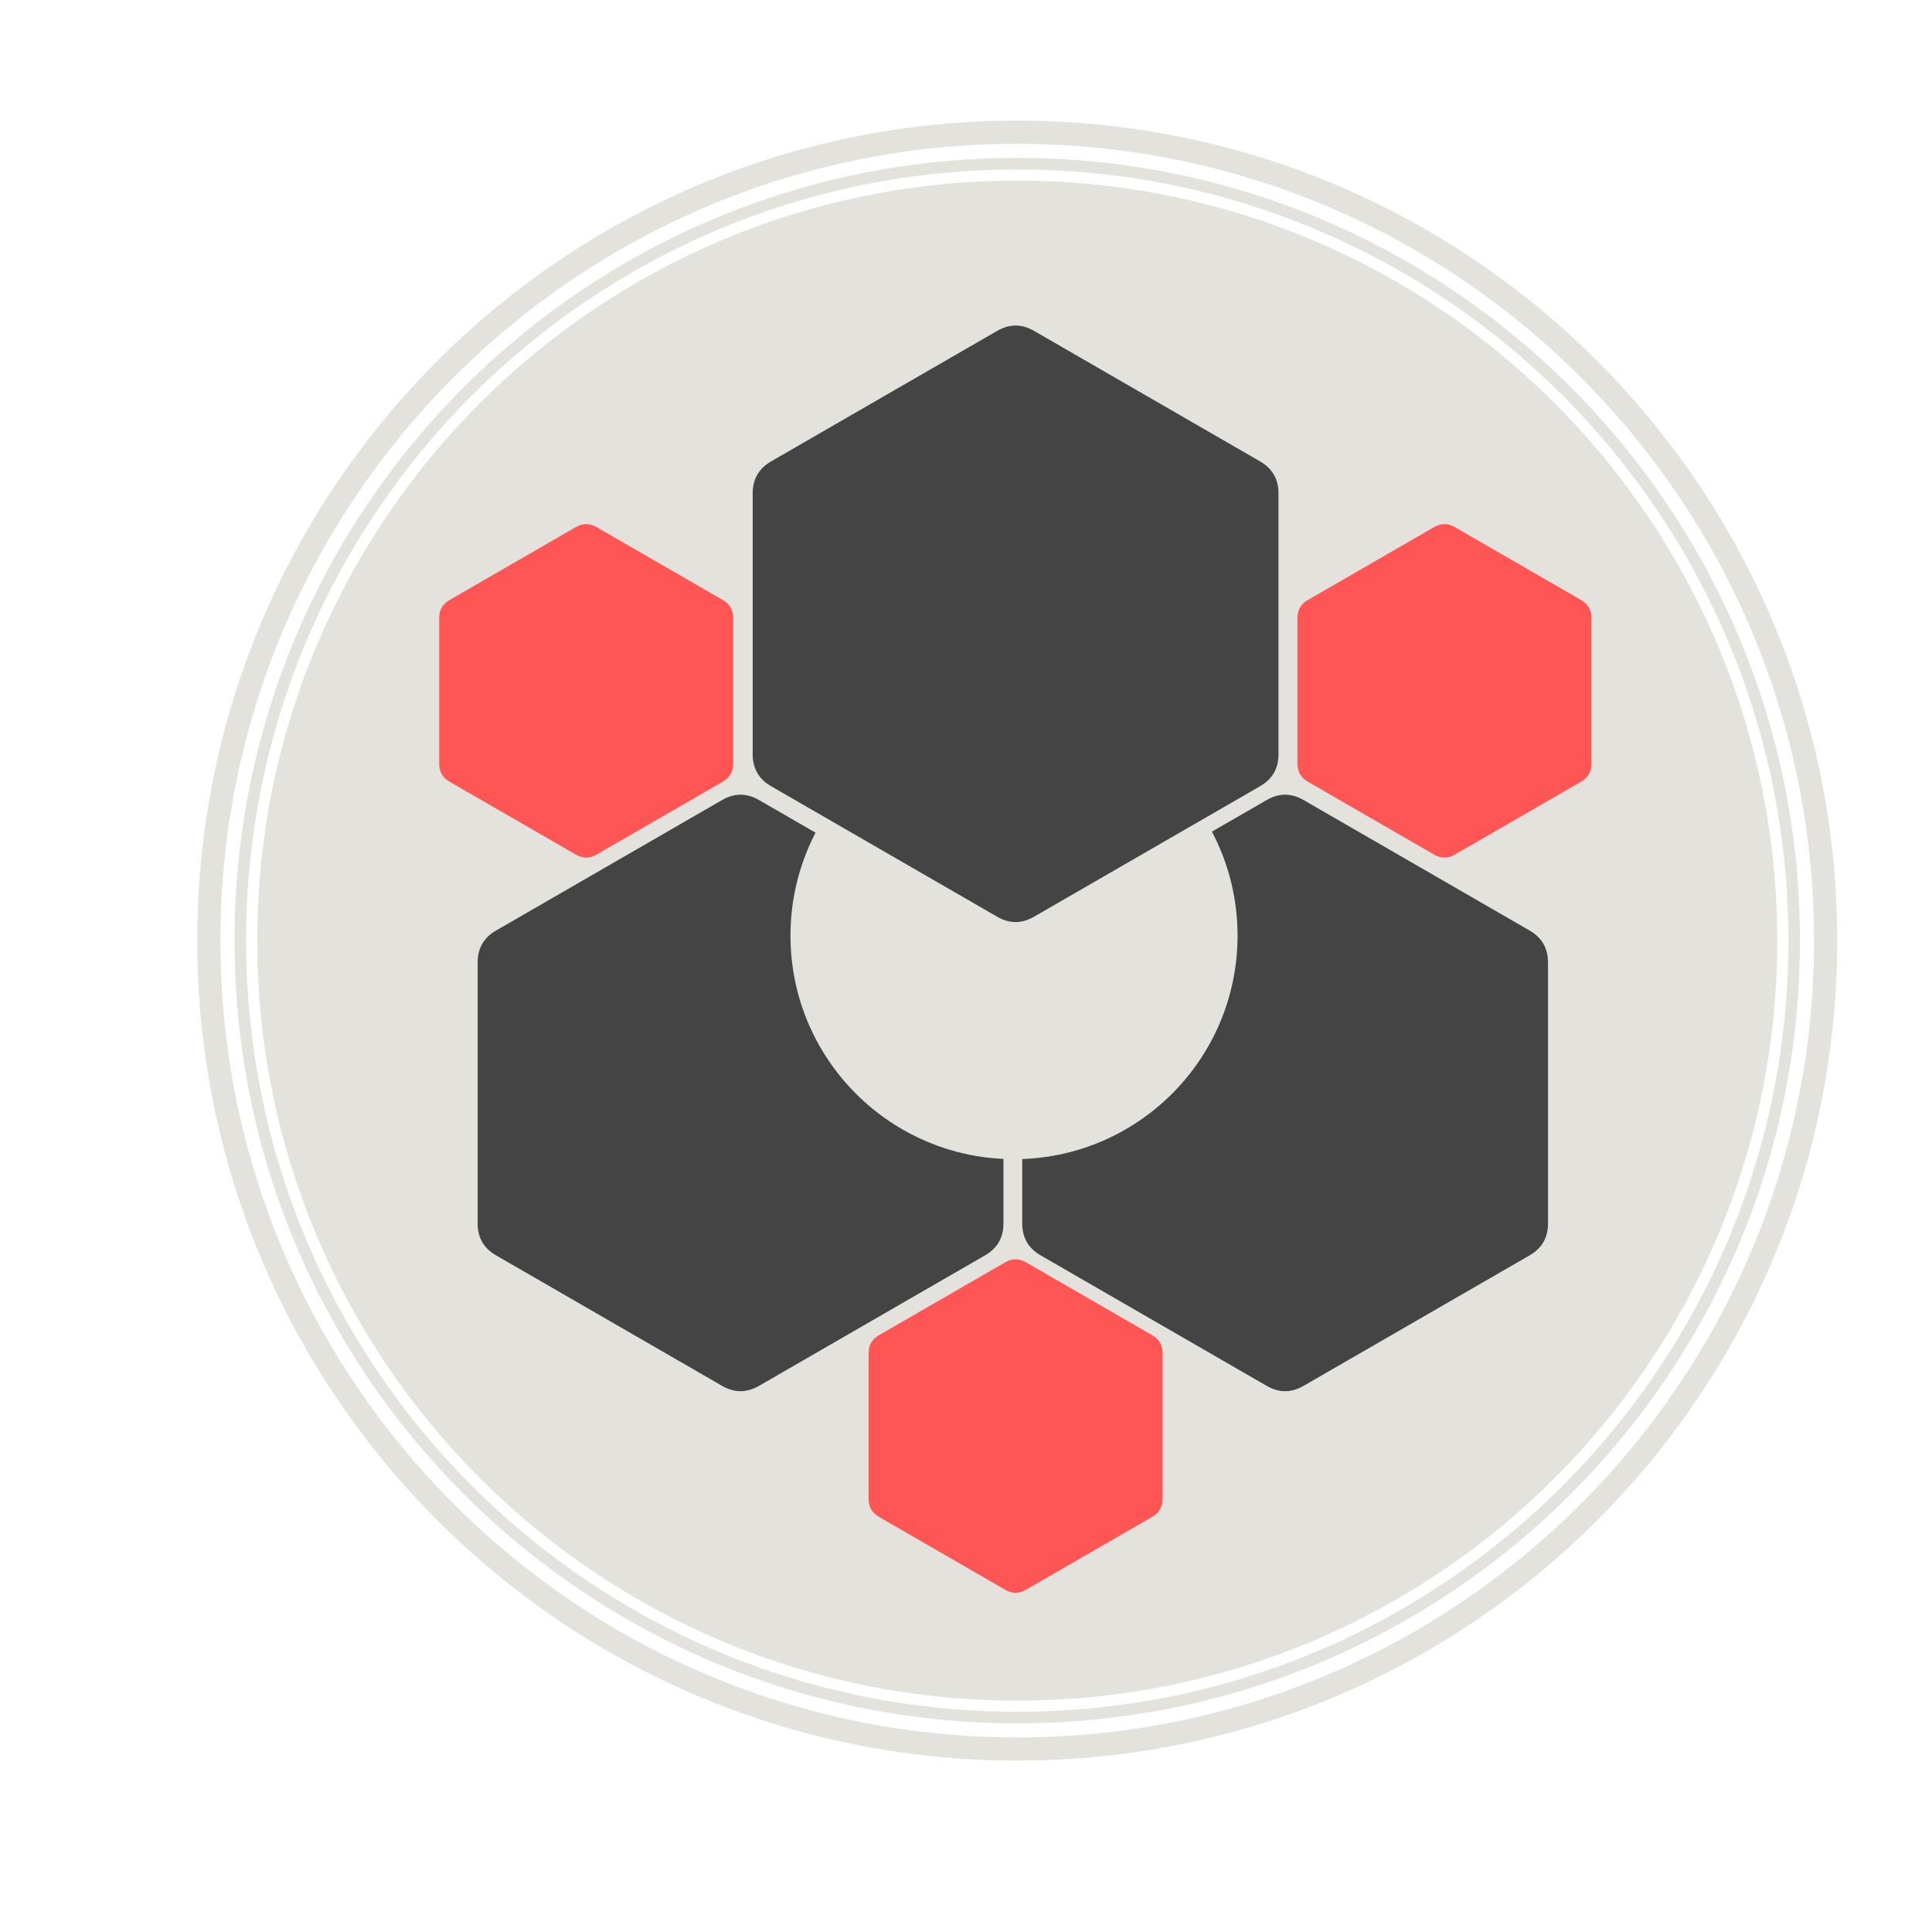
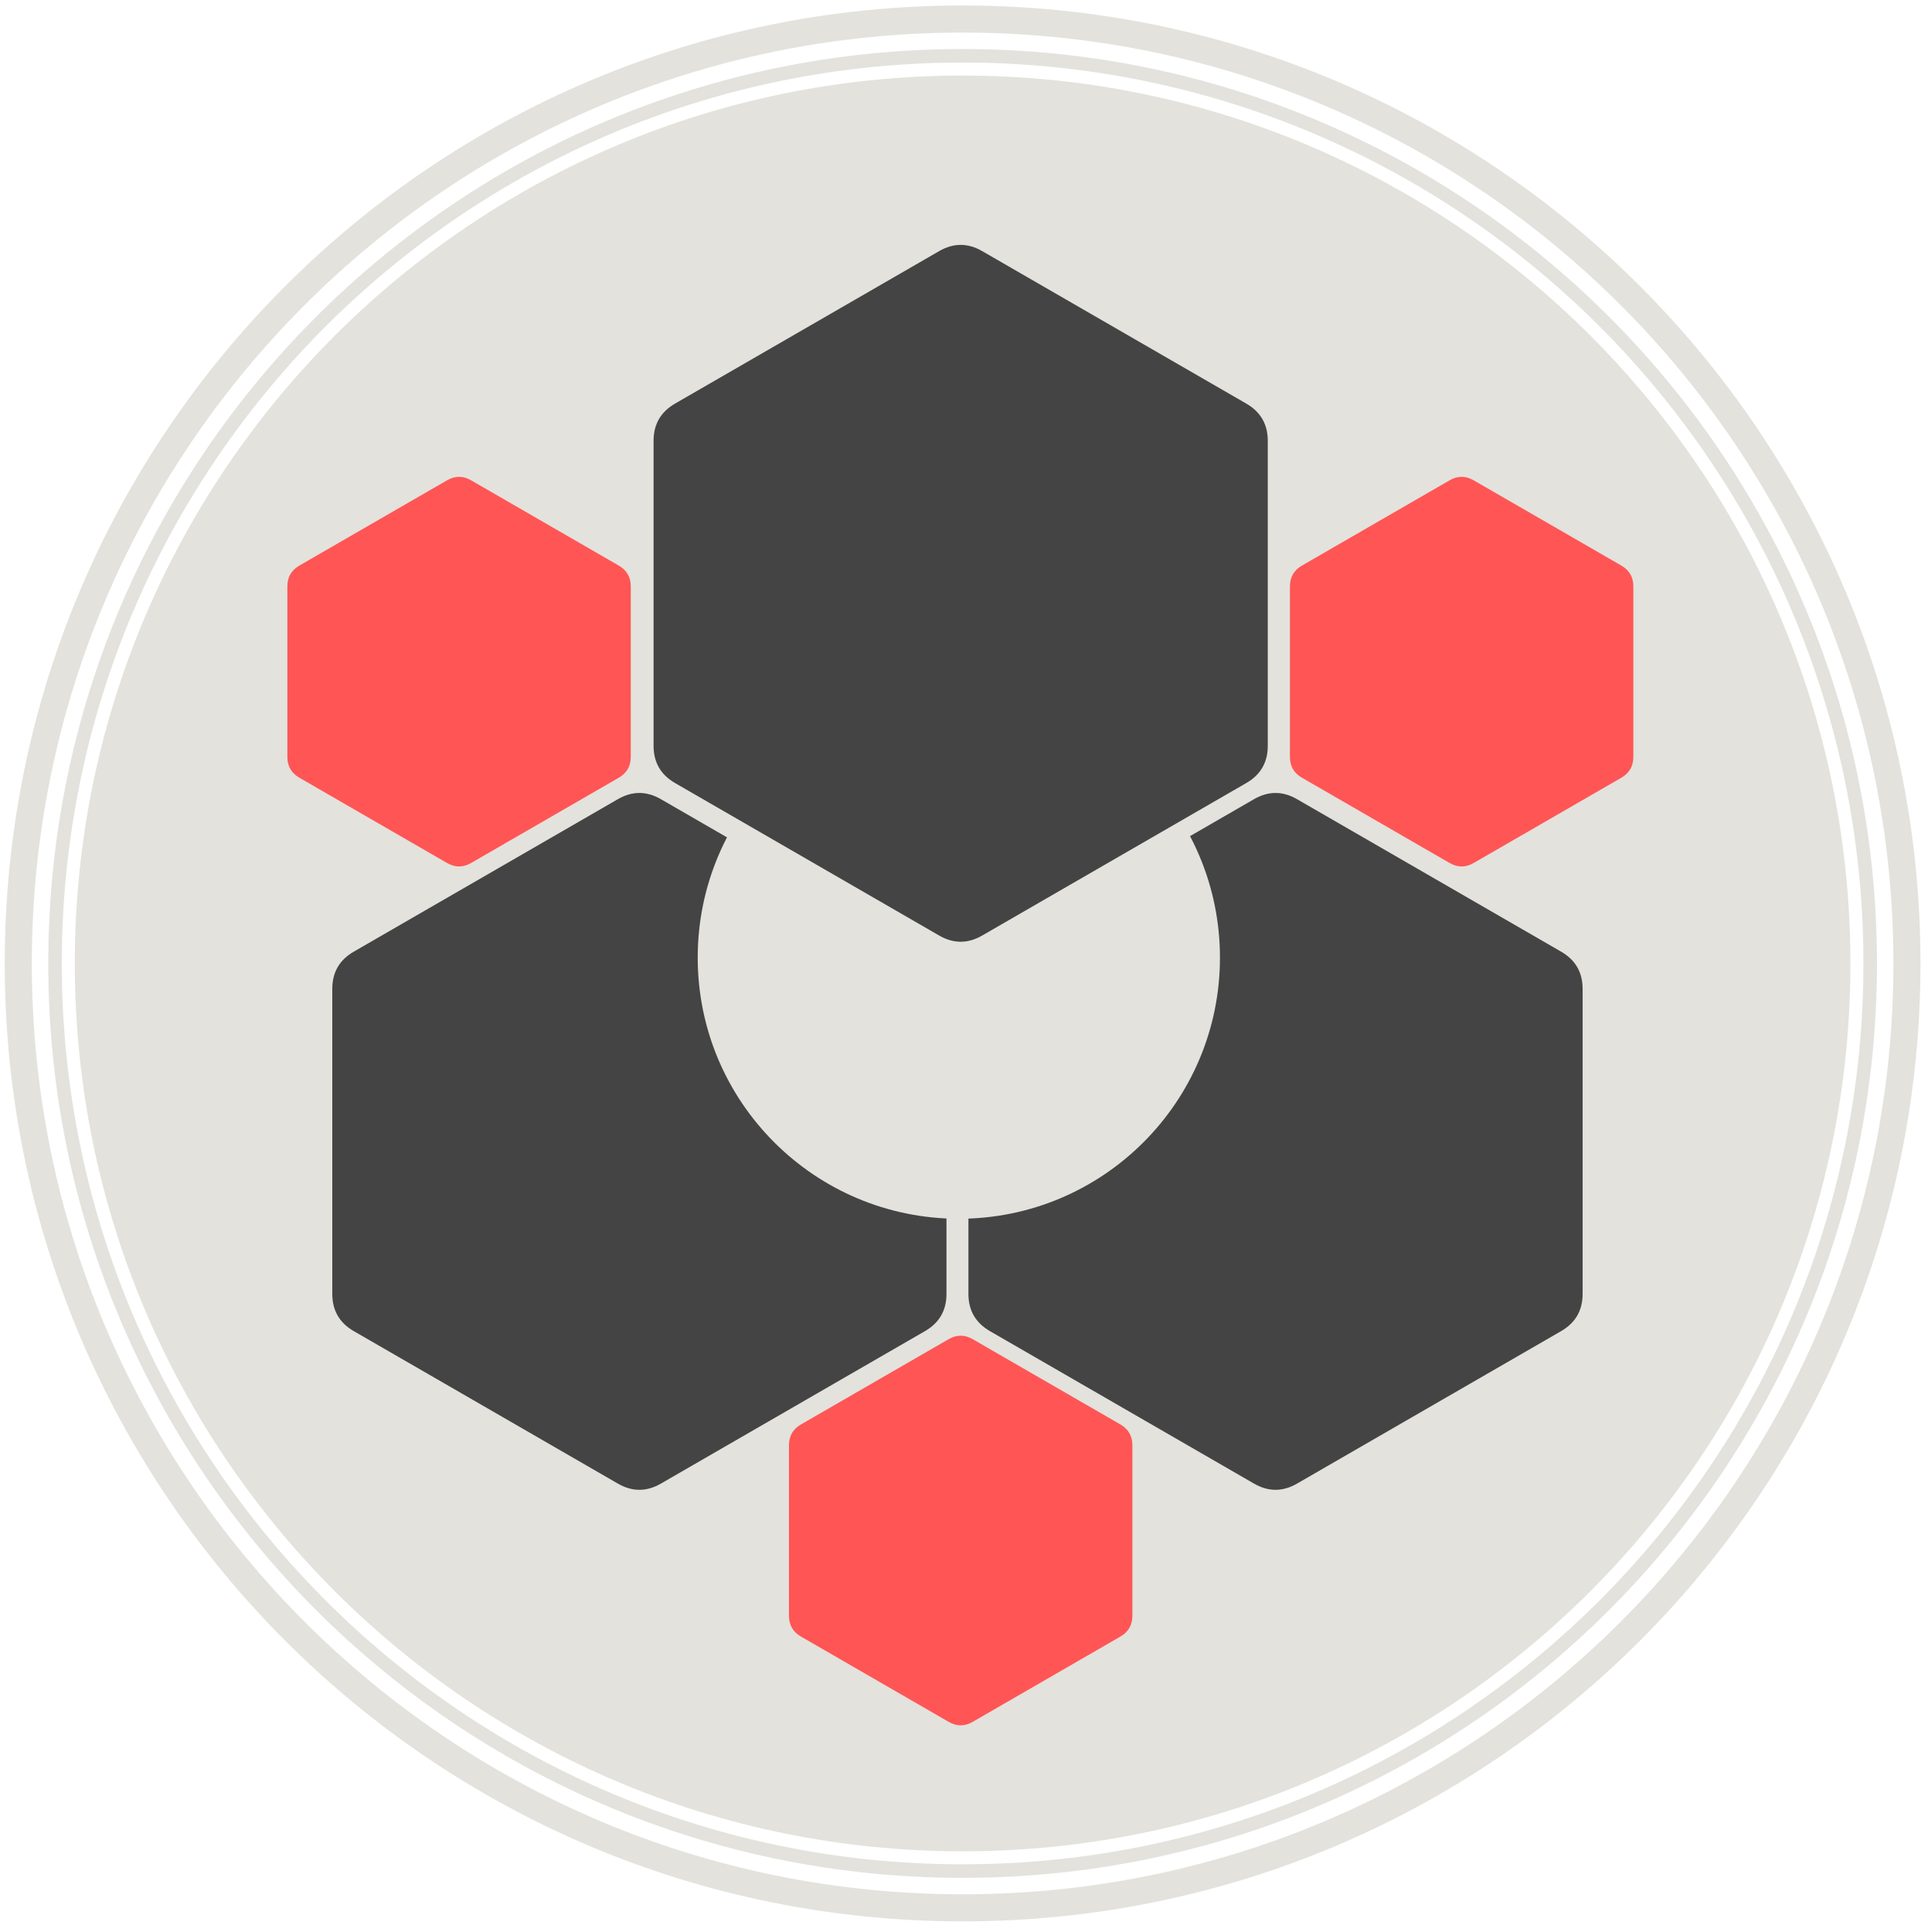
- <svg xmlns="http://www.w3.org/2000/svg" xmlns:ns1="https://boxy-svg.com" id="resp-icon" viewBox="0 0 500 500">
+ <svg xmlns="http://www.w3.org/2000/svg" xmlns:ns1="https://boxy-svg.com" id="resp-icon" viewBox="50 30 427 428">
  <defs>
    <style>
                @media all and (max-width: 800px) {
                    #between-ellipse {
                        display: none;
                    }
                }
                
                @media all and (max-width: 600px) {
                    #outer-ellipse {
                        display: none;
                    }
                }
                
                @media all and (max-width: 400px) {
                    #main-ellipse {
                        display: none;
                    }
                }
                #resp-icon:hover #outer-pols{transform-origin:50% 38%;transform:rotate(360deg);transition:transform 1s cubic-bezier(.23, -0.37, .58, 1.32);}
            </style>
  </defs>
  <ellipse id="main-ellipse" cx="263.263" cy="243.43" rx="196.692" ry="196.692" style="fill: rgb(227, 226, 221);" />
  <g id="outer-pols">
    <path d="M371.16 136.404q2.663-1.537 5.326 0l32.714 18.888q2.663 1.538 2.663 4.612v37.776q0 3.075-2.663 4.612l-32.714 18.888q-2.663 1.537-5.326 0l-32.714-18.888q-2.663-1.537-2.663-4.612v-37.776q0-3.074 2.663-4.612z" style="fill: rgb(255, 85, 85);" />
    <path d="M149.042 136.404q2.663-1.537 5.326 0l32.714 18.888q2.663 1.538 2.663 4.612v37.776q0 3.075-2.663 4.612l-32.714 18.888q-2.663 1.537-5.326 0l-32.714-18.888q-2.663-1.537-2.663-4.612v-37.776q0-3.074 2.663-4.612z" style="fill: rgb(255, 85, 85);" />
    <path d="M260.172 326.668q2.663-1.537 5.326 0l32.714 18.888q2.663 1.538 2.663 4.612v37.776q0 3.074-2.663 4.612l-32.714 18.888q-2.663 1.537-5.326 0l-32.714-18.888q-2.663-1.537-2.663-4.612v-37.776q0-3.074 2.663-4.612z" style="fill: rgb(255, 85, 85);" />
  </g>
  <ellipse id="outer-ellipse" cx="263.263" cy="243.43" rx="209.214" ry="209.214" style="fill: none; stroke-width: 6; stroke: rgb(227, 226, 221);" />
  <ellipse id="between-ellipse" cx="263.263" cy="243.43" rx="201.072" ry="201.072" style="fill: none; stroke-width: 3; stroke: rgb(227, 226, 221);" />
  <g id="inner-pols" />
  <path d="M 186.89 207.042 C 190.065 205.209 193.241 205.209 196.416 207.042 L 254.926 240.822 C 258.102 242.655 259.69 245.405 259.69 249.072 L 259.69 316.636 C 259.69 320.303 258.102 323.053 254.927 324.886 L 196.417 358.666 C 193.241 360.499 190.065 360.499 186.89 358.666 L 128.38 324.886 C 125.204 323.053 123.616 320.303 123.616 316.636 L 123.616 249.072 C 123.616 245.405 125.204 242.655 128.379 240.822 Z" style="fill: rgb(68, 68, 68);" ns1:origin="0.5 0.5" />
  <path d="M 327.825 207.042 C 331 205.209 334.176 205.209 337.351 207.042 L 395.863 240.822 C 399.038 242.655 400.626 245.405 400.626 249.072 L 400.626 316.636 C 400.626 320.303 399.038 323.053 395.863 324.886 L 337.353 358.666 C 334.177 360.499 331.001 360.499 327.826 358.666 L 269.316 324.886 C 266.14 323.053 264.552 320.303 264.552 316.636 L 264.552 249.072 C 264.552 245.405 266.14 242.655 269.316 240.822 Z" style="fill: rgb(68, 68, 68);" ns1:origin="0.5 0.5" />
  <ellipse id="inner-ellipse" cx="262.427" cy="242.144" rx="57.851" ry="57.851" style="fill: rgb(227, 226, 221);" />
  <path d="M 258.072 85.627 C 261.247 83.794 264.423 83.794 267.598 85.627 L 326.108 119.407 C 329.284 121.24 330.872 123.99 330.872 127.657 L 330.872 195.221 C 330.872 198.888 329.284 201.638 326.109 203.471 L 267.597 237.251 C 264.422 239.084 261.246 239.084 258.071 237.251 L 199.561 203.471 C 196.385 201.638 194.797 198.888 194.797 195.221 L 194.797 127.658 C 194.797 123.991 196.385 121.241 199.56 119.408 Z" style="fill: rgb(68, 68, 68);" ns1:origin="0.5 0.5" />
</svg>
